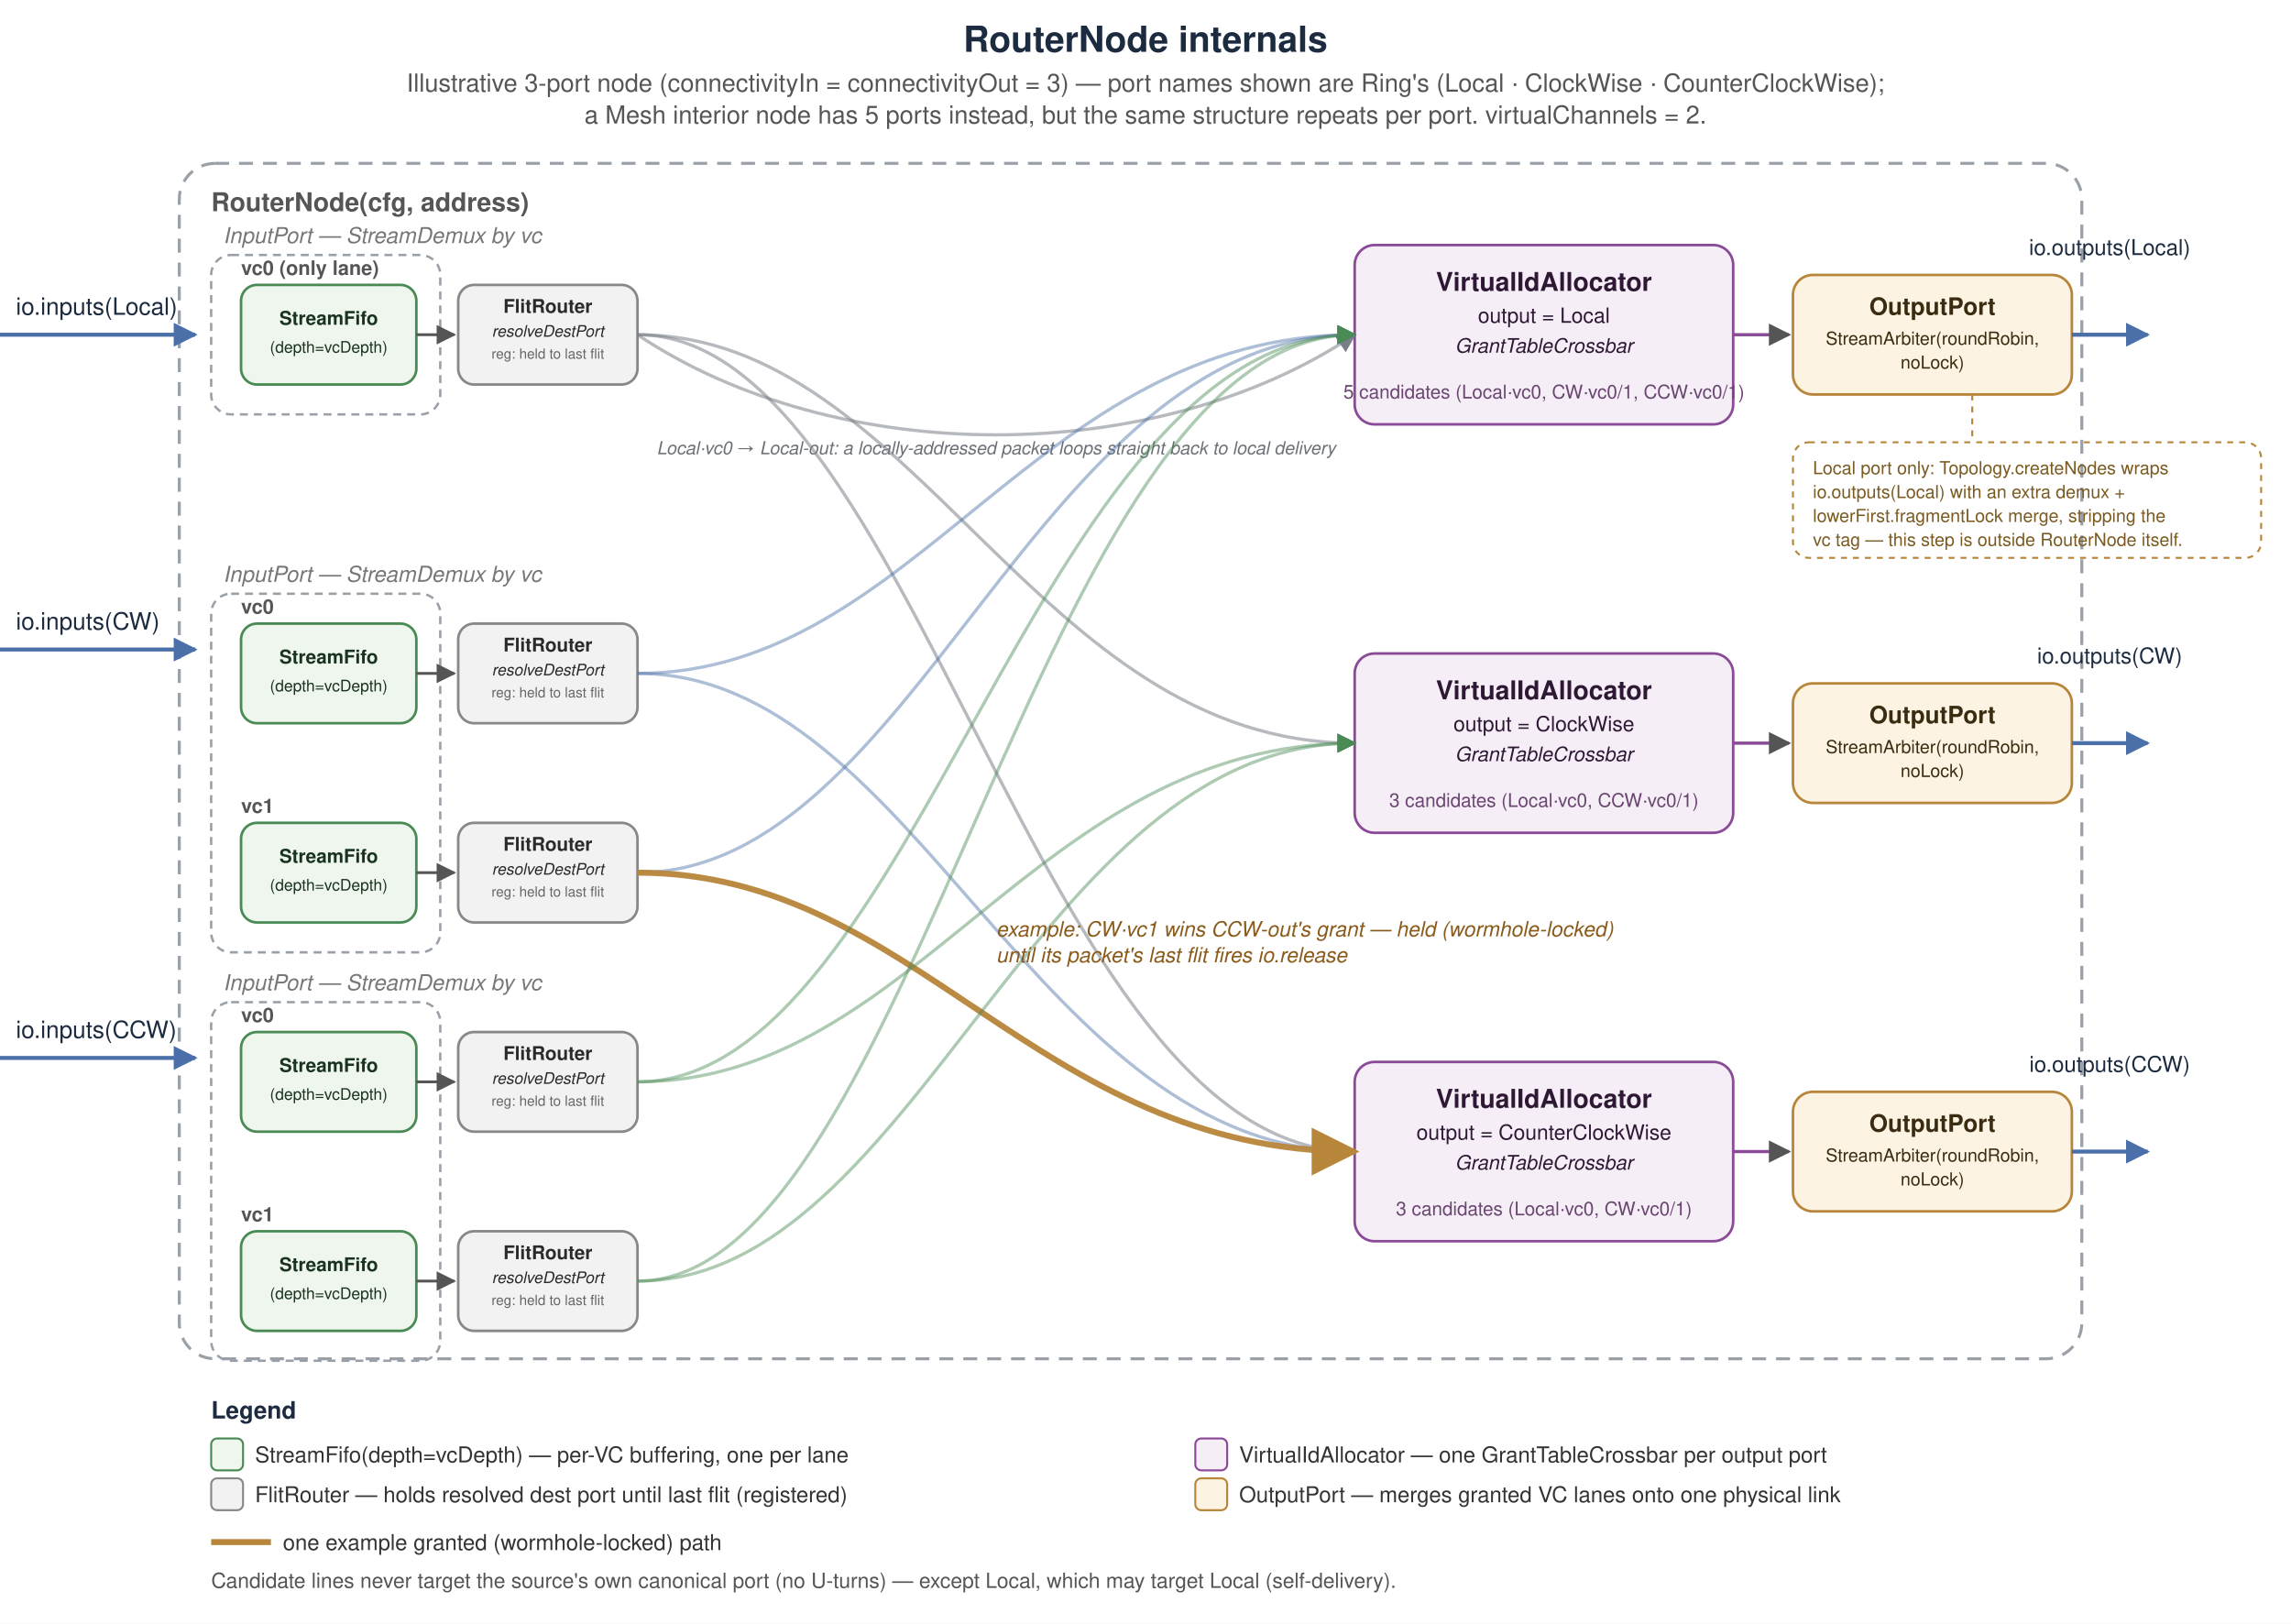
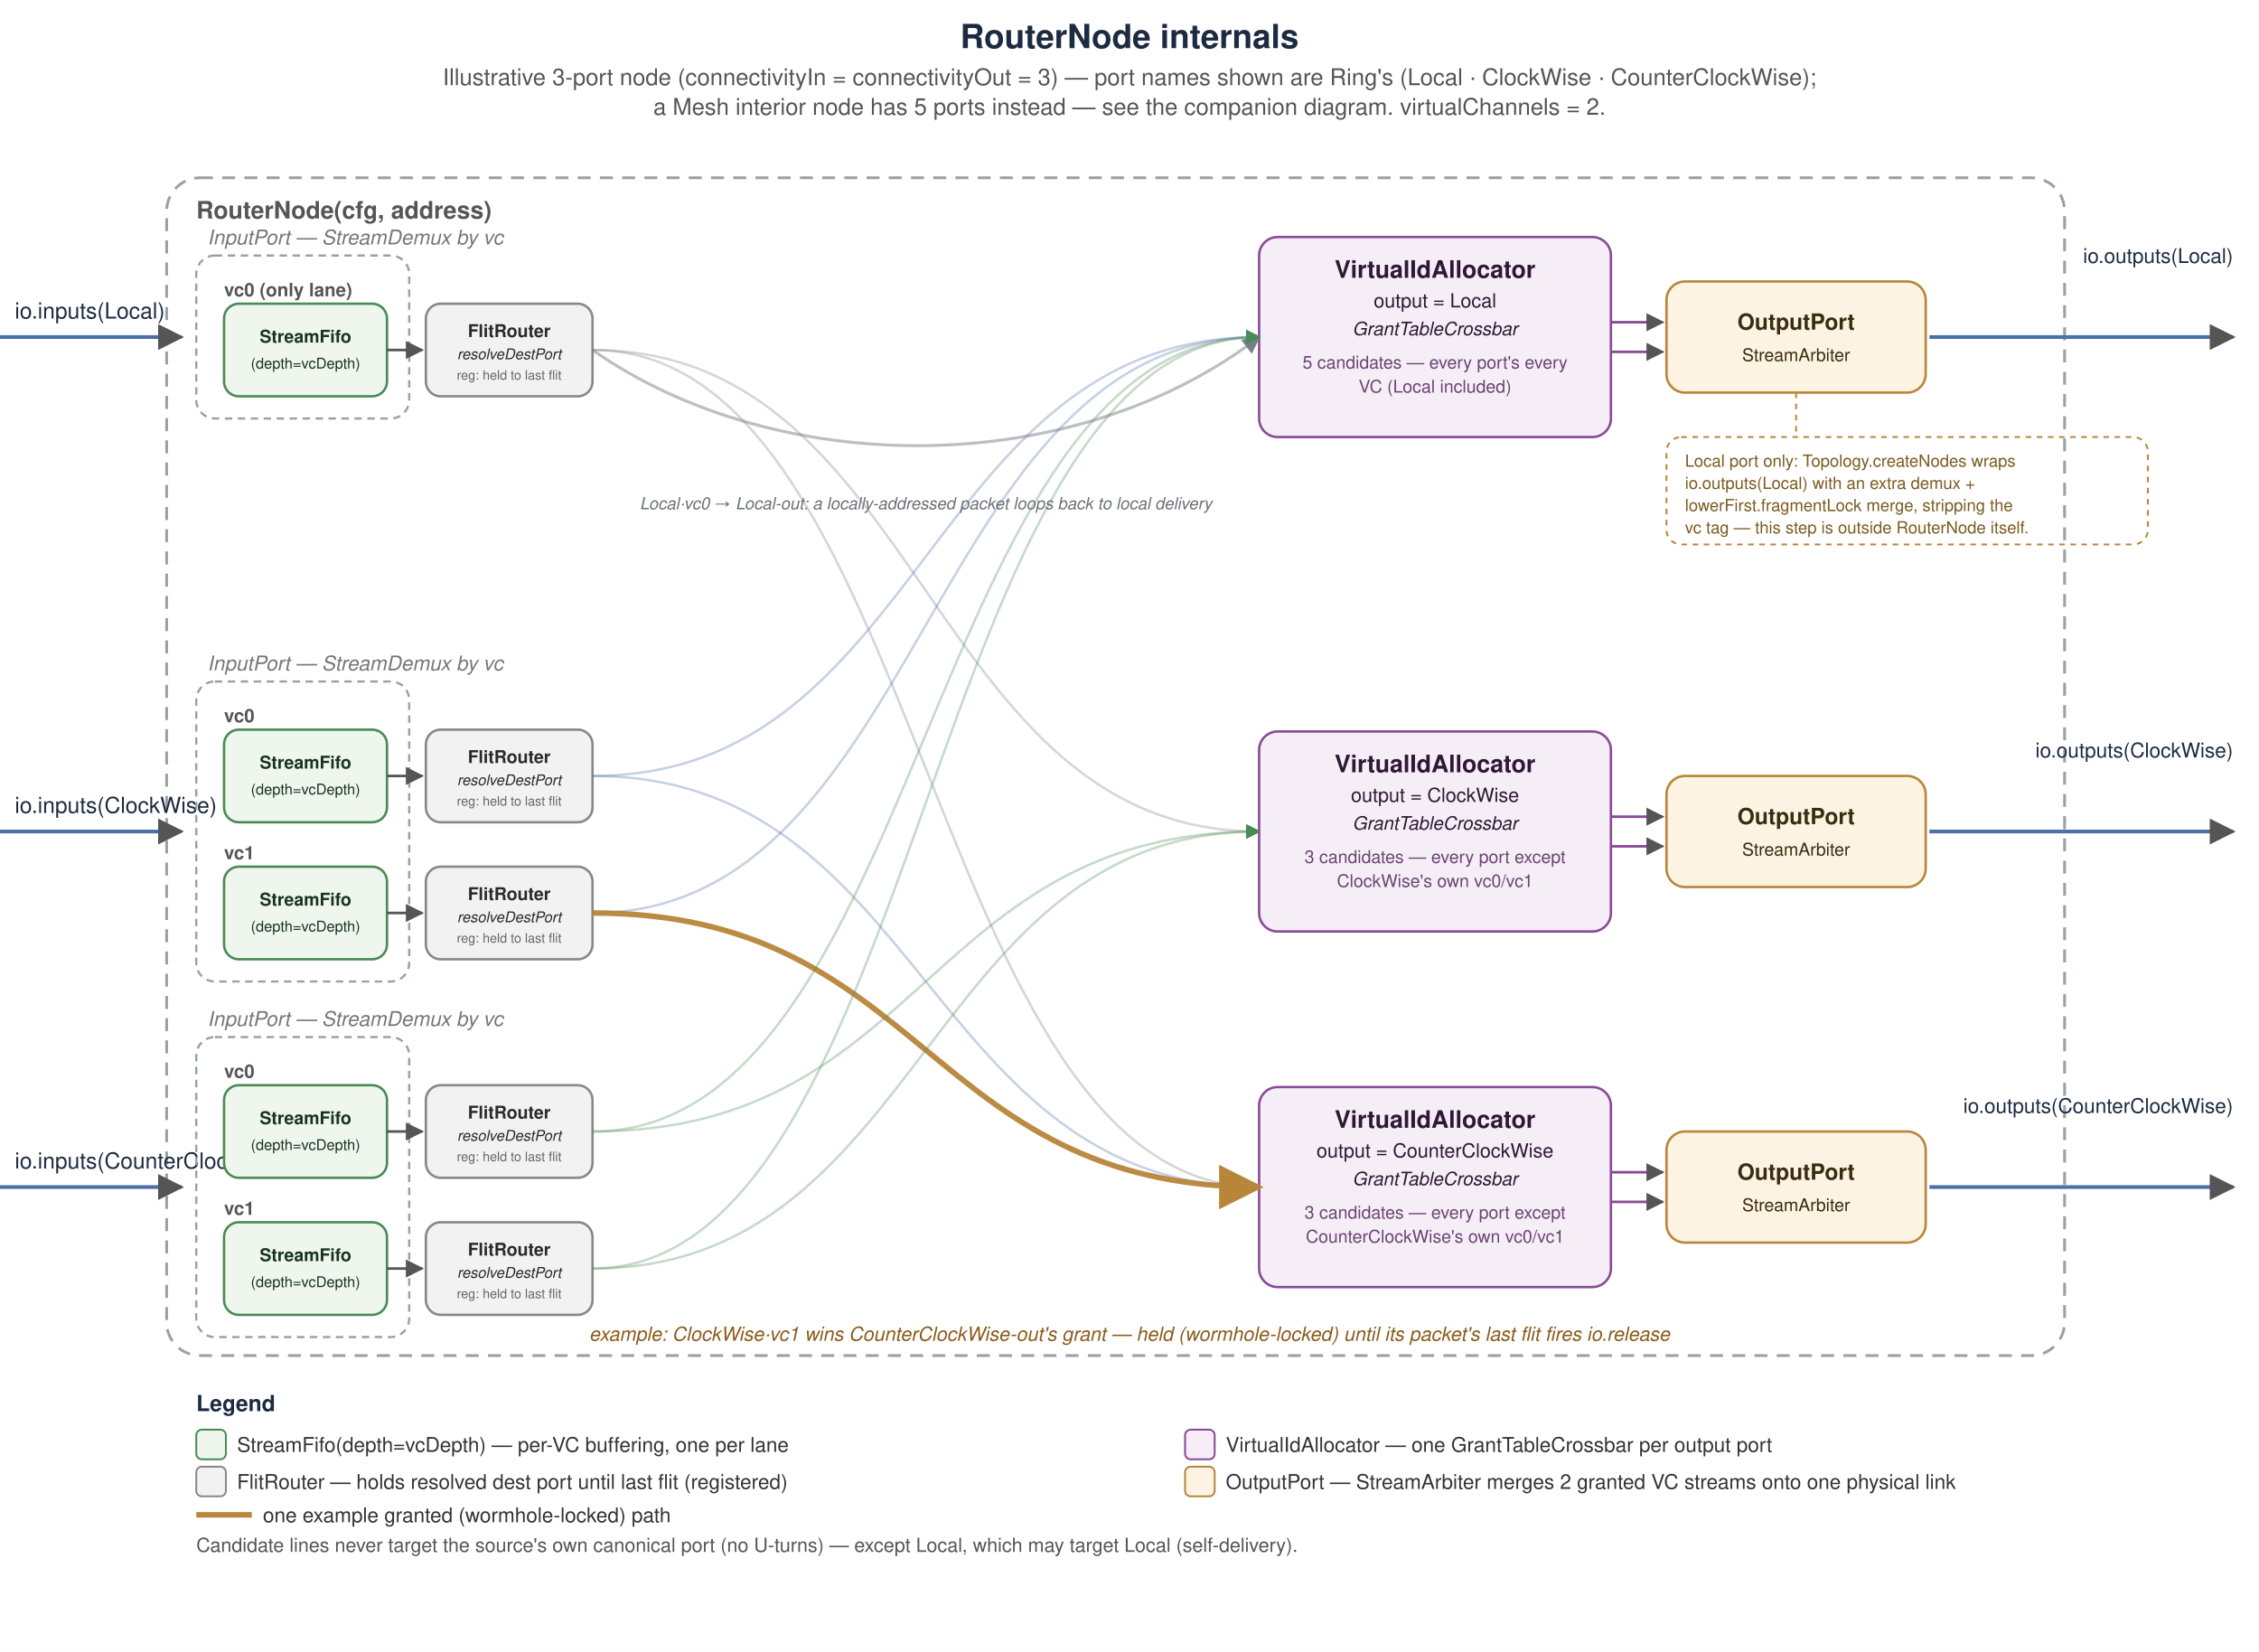
- <svg xmlns="http://www.w3.org/2000/svg" viewBox="0 0 1150 815" font-family="Segoe UI, Helvetica, Arial, sans-serif">
+ <svg xmlns="http://www.w3.org/2000/svg" viewBox="0 0 1220 892" font-family="Segoe UI, Helvetica, Arial, sans-serif">
  <defs>
    <marker id="arrowGray" viewBox="0 0 10 10" refX="9" refY="5" markerWidth="7" markerHeight="7" orient="auto-start-reverse">
      <path d="M0,0 L10,5 L0,10 z" fill="#555" />
    </marker>
-     <marker id="arrowSlate" viewBox="0 0 10 10" refX="9" refY="5" markerWidth="6" markerHeight="6" orient="auto-start-reverse">
+     <marker id="arrowC0" viewBox="0 0 10 10" refX="9" refY="5" markerWidth="6" markerHeight="6" orient="auto-start-reverse">
      <path d="M0,0 L10,5 L0,10 z" fill="#7a7f87" />
    </marker>
-     <marker id="arrowBlue" viewBox="0 0 10 10" refX="9" refY="5" markerWidth="6" markerHeight="6" orient="auto-start-reverse">
+     <marker id="arrowC1" viewBox="0 0 10 10" refX="9" refY="5" markerWidth="6" markerHeight="6" orient="auto-start-reverse">
      <path d="M0,0 L10,5 L0,10 z" fill="#4b6fa8" />
    </marker>
-     <marker id="arrowGreen" viewBox="0 0 10 10" refX="9" refY="5" markerWidth="6" markerHeight="6" orient="auto-start-reverse">
+     <marker id="arrowC2" viewBox="0 0 10 10" refX="9" refY="5" markerWidth="6" markerHeight="6" orient="auto-start-reverse">
      <path d="M0,0 L10,5 L0,10 z" fill="#4a8a55" />
+     </marker>
+     <marker id="arrowC3" viewBox="0 0 10 10" refX="9" refY="5" markerWidth="6" markerHeight="6" orient="auto-start-reverse">
+       <path d="M0,0 L10,5 L0,10 z" fill="#a5673f" />
+     </marker>
+     <marker id="arrowC4" viewBox="0 0 10 10" refX="9" refY="5" markerWidth="6" markerHeight="6" orient="auto-start-reverse">
+       <path d="M0,0 L10,5 L0,10 z" fill="#6a4c93" />
    </marker>
    <marker id="arrowAccent" viewBox="0 0 10 10" refX="9" refY="5" markerWidth="8" markerHeight="8" orient="auto-start-reverse">
      <path d="M0,0 L10,5 L0,10 z" fill="#b8863b" />
    </marker>
  </defs>
-   <rect x="0" y="0" width="1150" height="815" fill="#ffffff" />
-   <text x="575" y="26" text-anchor="middle" font-size="18" font-weight="600" fill="#1c2b40">RouterNode internals</text>
-   <text x="575" y="46" text-anchor="middle" font-size="12.5" fill="#555">
-     Illustrative 3-port node (connectivityIn = connectivityOut = 3) — port names shown are Ring's (Local · ClockWise · CounterClockWise);
-   </text>
-   <text x="575" y="62" text-anchor="middle" font-size="12.5" fill="#555">
-     a Mesh interior node has 5 ports instead, but the same structure repeats per port. virtualChannels = 2.
-   </text>
-   <rect x="90" y="82" width="955" height="600" rx="18" fill="none" stroke="#9aa0a8" stroke-width="1.5" stroke-dasharray="7,5" />
-   <text x="106" y="106" font-size="13" font-weight="600" fill="#555">RouterNode(cfg, address)</text>
-   <text x="8" y="158" font-size="12" fill="#1c2b40">io.inputs(Local)</text>
-   <line x1="0" y1="168" x2="98" y2="168" stroke="#4b6fa8" stroke-width="2" marker-end="url(#arrowBlue)" />
-   <text x="112" y="122" font-size="11" font-style="italic" fill="#777">InputPort — StreamDemux by vc</text>
-   <rect x="106" y="128" width="115" height="80" rx="10" fill="none" stroke="#9aa0a8" stroke-width="1.2" stroke-dasharray="4,3" />
-   <text x="121" y="138" font-size="10" font-weight="600" fill="#555">vc0 (only lane)</text>
-   <rect x="121" y="143" width="88" height="50" rx="8" fill="#eef6ee" stroke="#4a8a55" stroke-width="1.3" />
-   <text x="165" y="163" text-anchor="middle" font-size="9.5" font-weight="600" fill="#1a3320">StreamFifo</text>
-   <text x="165" y="177" text-anchor="middle" font-size="8" fill="#1a3320">(depth=vcDepth)</text>
-   <line x1="209" y1="168" x2="228" y2="168" stroke="#555" stroke-width="1.4" marker-end="url(#arrowGray)" />
-   <rect x="230" y="143" width="90" height="50" rx="8" fill="#f2f2f2" stroke="#888" stroke-width="1.3" />
-   <text x="275" y="157" text-anchor="middle" font-size="9.5" font-weight="600" fill="#2a2a2a">FlitRouter</text>
-   <text x="275" y="169" text-anchor="middle" font-size="8" font-style="italic" fill="#2a2a2a">resolveDestPort</text>
-   <text x="275" y="180" text-anchor="middle" font-size="7" fill="#666">reg: held to last flit</text>
-   <rect x="680" y="123" width="190" height="90" rx="10" fill="#f5eef7" stroke="#8a4a97" stroke-width="1.3" />
-   <text x="775" y="146" text-anchor="middle" font-size="13" font-weight="600" fill="#2f1834">VirtualIdAllocator</text>
-   <text x="775" y="162" text-anchor="middle" font-size="10.5" fill="#2f1834">output = Local</text>
-   <text x="775" y="177" text-anchor="middle" font-size="10" font-style="italic" fill="#2f1834">GrantTableCrossbar</text>
-   <text x="775" y="200" text-anchor="middle" font-size="9.5" fill="#6a4570">5 candidates (Local·vc0, CW·vc0/1, CCW·vc0/1)</text>
-   <line x1="870" y1="168" x2="898" y2="168" stroke="#8a4a97" stroke-width="1.6" marker-end="url(#arrowGray)" />
-   <rect x="900" y="138" width="140" height="60" rx="10" fill="#fdf3e3" stroke="#b8863b" stroke-width="1.3" />
-   <text x="970" y="158" text-anchor="middle" font-size="12" font-weight="600" fill="#3a2c10">OutputPort</text>
-   <text x="970" y="173" text-anchor="middle" font-size="9" fill="#3a2c10">StreamArbiter(roundRobin,</text>
-   <text x="970" y="185" text-anchor="middle" font-size="9" fill="#3a2c10">noLock)</text>
-   <line x1="1040" y1="168" x2="1078" y2="168" stroke="#4b6fa8" stroke-width="2" marker-end="url(#arrowBlue)" />
-   <text x="1059" y="128" text-anchor="middle" font-size="11" fill="#1c2b40">io.outputs(Local)</text>
-   <rect x="900" y="222" width="235" height="58" rx="8" fill="none" stroke="#b8863b" stroke-width="1" stroke-dasharray="3,3" />
-   <line x1="990" y1="198" x2="990" y2="222" stroke="#b8863b" stroke-width="1" stroke-dasharray="3,3" />
-   <text x="910" y="238" font-size="9" fill="#7a5a20">Local port only: Topology.createNodes wraps</text>
-   <text x="910" y="250" font-size="9" fill="#7a5a20">io.outputs(Local) with an extra demux +</text>
-   <text x="910" y="262" font-size="9" fill="#7a5a20">lowerFirst.fragmentLock merge, stripping the</text>
-   <text x="910" y="274" font-size="9" fill="#7a5a20">vc tag — this step is outside RouterNode itself.</text>
-   <text x="8" y="316" font-size="12" fill="#1c2b40">io.inputs(CW)</text>
-   <line x1="0" y1="326" x2="98" y2="326" stroke="#4b6fa8" stroke-width="2" marker-end="url(#arrowBlue)" />
-   <text x="112" y="292" font-size="11" font-style="italic" fill="#777">InputPort — StreamDemux by vc</text>
-   <rect x="106" y="298" width="115" height="180" rx="10" fill="none" stroke="#9aa0a8" stroke-width="1.2" stroke-dasharray="4,3" />
-   <text x="121" y="308" font-size="10" font-weight="600" fill="#555">vc0</text>
-   <rect x="121" y="313" width="88" height="50" rx="8" fill="#eef6ee" stroke="#4a8a55" stroke-width="1.3" />
-   <text x="165" y="333" text-anchor="middle" font-size="9.5" font-weight="600" fill="#1a3320">StreamFifo</text>
-   <text x="165" y="347" text-anchor="middle" font-size="8" fill="#1a3320">(depth=vcDepth)</text>
-   <line x1="209" y1="338" x2="228" y2="338" stroke="#555" stroke-width="1.4" marker-end="url(#arrowGray)" />
-   <rect x="230" y="313" width="90" height="50" rx="8" fill="#f2f2f2" stroke="#888" stroke-width="1.3" />
-   <text x="275" y="327" text-anchor="middle" font-size="9.5" font-weight="600" fill="#2a2a2a">FlitRouter</text>
-   <text x="275" y="339" text-anchor="middle" font-size="8" font-style="italic" fill="#2a2a2a">resolveDestPort</text>
-   <text x="275" y="350" text-anchor="middle" font-size="7" fill="#666">reg: held to last flit</text>
-   <text x="121" y="408" font-size="10" font-weight="600" fill="#555">vc1</text>
-   <rect x="121" y="413" width="88" height="50" rx="8" fill="#eef6ee" stroke="#4a8a55" stroke-width="1.3" />
-   <text x="165" y="433" text-anchor="middle" font-size="9.5" font-weight="600" fill="#1a3320">StreamFifo</text>
-   <text x="165" y="447" text-anchor="middle" font-size="8" fill="#1a3320">(depth=vcDepth)</text>
-   <line x1="209" y1="438" x2="228" y2="438" stroke="#555" stroke-width="1.4" marker-end="url(#arrowGray)" />
-   <rect x="230" y="413" width="90" height="50" rx="8" fill="#f2f2f2" stroke="#888" stroke-width="1.3" />
-   <text x="275" y="427" text-anchor="middle" font-size="9.5" font-weight="600" fill="#2a2a2a">FlitRouter</text>
-   <text x="275" y="439" text-anchor="middle" font-size="8" font-style="italic" fill="#2a2a2a">resolveDestPort</text>
-   <text x="275" y="450" text-anchor="middle" font-size="7" fill="#666">reg: held to last flit</text>
-   <rect x="680" y="328" width="190" height="90" rx="10" fill="#f5eef7" stroke="#8a4a97" stroke-width="1.3" />
-   <text x="775" y="351" text-anchor="middle" font-size="13" font-weight="600" fill="#2f1834">VirtualIdAllocator</text>
-   <text x="775" y="367" text-anchor="middle" font-size="10.5" fill="#2f1834">output = ClockWise</text>
-   <text x="775" y="382" text-anchor="middle" font-size="10" font-style="italic" fill="#2f1834">GrantTableCrossbar</text>
-   <text x="775" y="405" text-anchor="middle" font-size="9.5" fill="#6a4570">3 candidates (Local·vc0, CCW·vc0/1)</text>
-   <line x1="870" y1="373" x2="898" y2="373" stroke="#8a4a97" stroke-width="1.6" marker-end="url(#arrowGray)" />
-   <rect x="900" y="343" width="140" height="60" rx="10" fill="#fdf3e3" stroke="#b8863b" stroke-width="1.3" />
-   <text x="970" y="363" text-anchor="middle" font-size="12" font-weight="600" fill="#3a2c10">OutputPort</text>
-   <text x="970" y="378" text-anchor="middle" font-size="9" fill="#3a2c10">StreamArbiter(roundRobin,</text>
-   <text x="970" y="390" text-anchor="middle" font-size="9" fill="#3a2c10">noLock)</text>
-   <line x1="1040" y1="373" x2="1078" y2="373" stroke="#4b6fa8" stroke-width="2" marker-end="url(#arrowBlue)" />
-   <text x="1059" y="333" text-anchor="middle" font-size="11" fill="#1c2b40">io.outputs(CW)</text>
-   <text x="8" y="521" font-size="12" fill="#1c2b40">io.inputs(CCW)</text>
-   <line x1="0" y1="531" x2="98" y2="531" stroke="#4b6fa8" stroke-width="2" marker-end="url(#arrowBlue)" />
-   <text x="112" y="497" font-size="11" font-style="italic" fill="#777">InputPort — StreamDemux by vc</text>
-   <rect x="106" y="503" width="115" height="180" rx="10" fill="none" stroke="#9aa0a8" stroke-width="1.2" stroke-dasharray="4,3" />
-   <text x="121" y="513" font-size="10" font-weight="600" fill="#555">vc0</text>
-   <rect x="121" y="518" width="88" height="50" rx="8" fill="#eef6ee" stroke="#4a8a55" stroke-width="1.3" />
-   <text x="165" y="538" text-anchor="middle" font-size="9.5" font-weight="600" fill="#1a3320">StreamFifo</text>
-   <text x="165" y="552" text-anchor="middle" font-size="8" fill="#1a3320">(depth=vcDepth)</text>
-   <line x1="209" y1="543" x2="228" y2="543" stroke="#555" stroke-width="1.4" marker-end="url(#arrowGray)" />
-   <rect x="230" y="518" width="90" height="50" rx="8" fill="#f2f2f2" stroke="#888" stroke-width="1.3" />
-   <text x="275" y="532" text-anchor="middle" font-size="9.5" font-weight="600" fill="#2a2a2a">FlitRouter</text>
-   <text x="275" y="544" text-anchor="middle" font-size="8" font-style="italic" fill="#2a2a2a">resolveDestPort</text>
-   <text x="275" y="555" text-anchor="middle" font-size="7" fill="#666">reg: held to last flit</text>
-   <text x="121" y="613" font-size="10" font-weight="600" fill="#555">vc1</text>
-   <rect x="121" y="618" width="88" height="50" rx="8" fill="#eef6ee" stroke="#4a8a55" stroke-width="1.3" />
-   <text x="165" y="638" text-anchor="middle" font-size="9.5" font-weight="600" fill="#1a3320">StreamFifo</text>
-   <text x="165" y="652" text-anchor="middle" font-size="8" fill="#1a3320">(depth=vcDepth)</text>
-   <line x1="209" y1="643" x2="228" y2="643" stroke="#555" stroke-width="1.4" marker-end="url(#arrowGray)" />
-   <rect x="230" y="618" width="90" height="50" rx="8" fill="#f2f2f2" stroke="#888" stroke-width="1.3" />
-   <text x="275" y="632" text-anchor="middle" font-size="9.5" font-weight="600" fill="#2a2a2a">FlitRouter</text>
-   <text x="275" y="644" text-anchor="middle" font-size="8" font-style="italic" fill="#2a2a2a">resolveDestPort</text>
-   <text x="275" y="655" text-anchor="middle" font-size="7" fill="#666">reg: held to last flit</text>
-   <rect x="680" y="533" width="190" height="90" rx="10" fill="#f5eef7" stroke="#8a4a97" stroke-width="1.3" />
-   <text x="775" y="556" text-anchor="middle" font-size="13" font-weight="600" fill="#2f1834">VirtualIdAllocator</text>
-   <text x="775" y="572" text-anchor="middle" font-size="10.5" fill="#2f1834">output = CounterClockWise</text>
-   <text x="775" y="587" text-anchor="middle" font-size="10" font-style="italic" fill="#2f1834">GrantTableCrossbar</text>
-   <text x="775" y="610" text-anchor="middle" font-size="9.5" fill="#6a4570">3 candidates (Local·vc0, CW·vc0/1)</text>
-   <line x1="870" y1="578" x2="898" y2="578" stroke="#8a4a97" stroke-width="1.6" marker-end="url(#arrowGray)" />
-   <rect x="900" y="548" width="140" height="60" rx="10" fill="#fdf3e3" stroke="#b8863b" stroke-width="1.3" />
-   <text x="970" y="568" text-anchor="middle" font-size="12" font-weight="600" fill="#3a2c10">OutputPort</text>
-   <text x="970" y="583" text-anchor="middle" font-size="9" fill="#3a2c10">StreamArbiter(roundRobin,</text>
-   <text x="970" y="595" text-anchor="middle" font-size="9" fill="#3a2c10">noLock)</text>
-   <line x1="1040" y1="578" x2="1078" y2="578" stroke="#4b6fa8" stroke-width="2" marker-end="url(#arrowBlue)" />
-   <text x="1059" y="538" text-anchor="middle" font-size="11" fill="#1c2b40">io.outputs(CCW)</text>
-   <path d="M320,168 C 420,235 580,235 680,168" fill="none" stroke="#7a7f87" stroke-width="1.6" stroke-opacity="0.55" marker-end="url(#arrowSlate)" />
-   <text x="500" y="228" text-anchor="middle" font-size="9" font-style="italic" fill="#6b6f76">Local·vc0 → Local-out: a locally-addressed packet loops straight back to local delivery</text>
-   <path d="M320,168 C 460,168 520,373 680,373" fill="none" stroke="#7a7f87" stroke-width="1.6" stroke-opacity="0.55" marker-end="url(#arrowSlate)" />
-   <path d="M320,168 C 460,168 520,578 680,578" fill="none" stroke="#7a7f87" stroke-width="1.6" stroke-opacity="0.55" marker-end="url(#arrowSlate)" />
-   <path d="M320,338 C 460,338 520,168 680,168" fill="none" stroke="#4b6fa8" stroke-width="1.6" stroke-opacity="0.45" marker-end="url(#arrowBlue)" />
-   <path d="M320,338 C 460,338 520,578 680,578" fill="none" stroke="#4b6fa8" stroke-width="1.6" stroke-opacity="0.45" marker-end="url(#arrowBlue)" />
-   <path d="M320,438 C 460,438 520,168 680,168" fill="none" stroke="#4b6fa8" stroke-width="1.6" stroke-opacity="0.45" marker-end="url(#arrowBlue)" />
-   <path d="M320,438 C 460,438 520,578 680,578" fill="none" stroke="#b8863b" stroke-width="3" stroke-opacity="0.95" marker-end="url(#arrowAccent)" />
-   <path d="M320,543 C 460,543 520,168 680,168" fill="none" stroke="#4a8a55" stroke-width="1.6" stroke-opacity="0.45" marker-end="url(#arrowGreen)" />
-   <path d="M320,543 C 460,543 520,373 680,373" fill="none" stroke="#4a8a55" stroke-width="1.6" stroke-opacity="0.45" marker-end="url(#arrowGreen)" />
-   <path d="M320,643 C 460,643 520,168 680,168" fill="none" stroke="#4a8a55" stroke-width="1.6" stroke-opacity="0.45" marker-end="url(#arrowGreen)" />
-   <path d="M320,643 C 460,643 520,373 680,373" fill="none" stroke="#4a8a55" stroke-width="1.6" stroke-opacity="0.45" marker-end="url(#arrowGreen)" />
-   <text x="500" y="470" font-size="10.5" font-style="italic" fill="#8a5a1a">example: CW·vc1 wins CCW-out's grant — held (wormhole-locked)</text>
-   <text x="500" y="483" font-size="10.5" font-style="italic" fill="#8a5a1a">until its packet's last flit fires io.release</text>
-   <text x="106" y="712" font-size="12" font-weight="600" fill="#1c2b40">Legend</text>
-   <rect x="106" y="722" width="16" height="16" rx="3" fill="#eef6ee" stroke="#4a8a55" />
-   <text x="128" y="734" font-size="11" fill="#333">StreamFifo(depth=vcDepth) — per-VC buffering, one per lane</text>
-   <rect x="106" y="742" width="16" height="16" rx="3" fill="#f2f2f2" stroke="#888" />
-   <text x="128" y="754" font-size="11" fill="#333">FlitRouter — holds resolved dest port until last flit (registered)</text>
-   <rect x="600" y="722" width="16" height="16" rx="3" fill="#f5eef7" stroke="#8a4a97" />
-   <text x="622" y="734" font-size="11" fill="#333">VirtualIdAllocator — one GrantTableCrossbar per output port</text>
-   <rect x="600" y="742" width="16" height="16" rx="3" fill="#fdf3e3" stroke="#b8863b" />
-   <text x="622" y="754" font-size="11" fill="#333">OutputPort — merges granted VC lanes onto one physical link</text>
-   <line x1="106" y1="774" x2="136" y2="774" stroke="#b8863b" stroke-width="3" />
-   <text x="142" y="778" font-size="11" fill="#333">one example granted (wormhole-locked) path</text>
-   <text x="106" y="797" font-size="10.5" fill="#555">Candidate lines never target the source's own canonical port (no U-turns) — except Local, which may target Local (self-delivery).</text>
+   <rect x="0" y="0" width="1220" height="892" fill="#ffffff" />
+   <text x="610.0" y="26" text-anchor="middle" font-size="18" font-weight="600" fill="#1c2b40">RouterNode internals</text>
+   <text x="610.0" y="46" text-anchor="middle" font-size="12.5" fill="#555">Illustrative 3-port node (connectivityIn = connectivityOut = 3) — port names shown are Ring's (Local · ClockWise · CounterClockWise);</text>
+   <text x="610.0" y="62" text-anchor="middle" font-size="12.5" fill="#555">a Mesh interior node has 5 ports instead — see the companion diagram. virtualChannels = 2.</text>
+   <rect x="90" y="96" width="1025" height="636" rx="18" fill="none" stroke="#9aa0a8" stroke-width="1.5" stroke-dasharray="7,5" />
+   <text x="106" y="118" font-size="13" font-weight="600" fill="#555">RouterNode(cfg, address)</text>
+   <text x="8" y="172" font-size="12" fill="#1c2b40">io.inputs(Local)</text>
+   <line x1="0" y1="182" x2="98" y2="182" stroke="#4b6fa8" stroke-width="2" marker-end="url(#arrowGray)" />
+   <text x="112" y="132" font-size="11" font-style="italic" fill="#777">InputPort — StreamDemux by vc</text>
+   <rect x="106" y="138" width="115" height="88" rx="10" fill="none" stroke="#9aa0a8" stroke-width="1.2" stroke-dasharray="4,3" />
+   <text x="121" y="160" font-size="10" font-weight="600" fill="#555">vc0 (only lane)</text>
+   <rect x="121" y="164" width="88" height="50" rx="8" fill="#eef6ee" stroke="#4a8a55" stroke-width="1.3" />
+   <text x="165" y="185" text-anchor="middle" font-size="9.5" font-weight="600" fill="#1a3320">StreamFifo</text>
+   <text x="165" y="199" text-anchor="middle" font-size="8" fill="#1a3320">(depth=vcDepth)</text>
+   <line x1="209" y1="189" x2="228" y2="189" stroke="#555" stroke-width="1.4" marker-end="url(#arrowGray)" />
+   <rect x="230" y="164" width="90" height="50" rx="8" fill="#f2f2f2" stroke="#888" stroke-width="1.3" />
+   <text x="275" y="182" text-anchor="middle" font-size="9.5" font-weight="600" fill="#2a2a2a">FlitRouter</text>
+   <text x="275" y="194" text-anchor="middle" font-size="8" font-style="italic" fill="#2a2a2a">resolveDestPort</text>
+   <text x="275" y="205" text-anchor="middle" font-size="7" fill="#666">reg: held to last flit</text>
+   <rect x="680" y="128" width="190" height="108" rx="10" fill="#f5eef7" stroke="#8a4a97" stroke-width="1.3" />
+   <text x="775" y="150" text-anchor="middle" font-size="13" font-weight="600" fill="#2f1834">VirtualIdAllocator</text>
+   <text x="775" y="166" text-anchor="middle" font-size="10.5" fill="#2f1834">output = Local</text>
+   <text x="775" y="181" text-anchor="middle" font-size="10" font-style="italic" fill="#2f1834">GrantTableCrossbar</text>
+   <text x="775" y="199" text-anchor="middle" font-size="9.5" fill="#6a4570">5 candidates — every port's every</text>
+   <text x="775" y="212" text-anchor="middle" font-size="9.5" fill="#6a4570">VC (Local included)</text>
+   <line x1="870" y1="174" x2="898" y2="174" stroke="#8a4a97" stroke-width="1.4" marker-end="url(#arrowGray)" />
+   <line x1="870" y1="190" x2="898" y2="190" stroke="#8a4a97" stroke-width="1.4" marker-end="url(#arrowGray)" />
+   <rect x="900" y="152" width="140" height="60" rx="10" fill="#fdf3e3" stroke="#b8863b" stroke-width="1.3" />
+   <text x="970" y="178" text-anchor="middle" font-size="12" font-weight="600" fill="#3a2c10">OutputPort</text>
+   <text x="970" y="195" text-anchor="middle" font-size="9.5" fill="#3a2c10">StreamArbiter</text>
+   <line x1="1042" y1="182" x2="1206" y2="182" stroke="#4b6fa8" stroke-width="2" marker-end="url(#arrowGray)" />
+   <text x="1206" y="142" text-anchor="end" font-size="11" fill="#1c2b40">io.outputs(Local)</text>
+   <rect x="900" y="236" width="260" height="58" rx="8" fill="none" stroke="#b8863b" stroke-width="1" stroke-dasharray="3,3" />
+   <line x1="970" y1="212" x2="970" y2="236" stroke="#b8863b" stroke-width="1" stroke-dasharray="3,3" />
+   <text x="910" y="252" font-size="9" fill="#7a5a20">Local port only: Topology.createNodes wraps</text>
+   <text x="910" y="264" font-size="9" fill="#7a5a20">io.outputs(Local) with an extra demux +</text>
+   <text x="910" y="276" font-size="9" fill="#7a5a20">lowerFirst.fragmentLock merge, stripping the</text>
+   <text x="910" y="288" font-size="9" fill="#7a5a20">vc tag — this step is outside RouterNode itself.</text>
+   <text x="8" y="439" font-size="12" fill="#1c2b40">io.inputs(ClockWise)</text>
+   <line x1="0" y1="449" x2="98" y2="449" stroke="#4b6fa8" stroke-width="2" marker-end="url(#arrowGray)" />
+   <text x="112" y="362" font-size="11" font-style="italic" fill="#777">InputPort — StreamDemux by vc</text>
+   <rect x="106" y="368" width="115" height="162" rx="10" fill="none" stroke="#9aa0a8" stroke-width="1.2" stroke-dasharray="4,3" />
+   <text x="121" y="390" font-size="10" font-weight="600" fill="#555">vc0</text>
+   <rect x="121" y="394" width="88" height="50" rx="8" fill="#eef6ee" stroke="#4a8a55" stroke-width="1.3" />
+   <text x="165" y="415" text-anchor="middle" font-size="9.5" font-weight="600" fill="#1a3320">StreamFifo</text>
+   <text x="165" y="429" text-anchor="middle" font-size="8" fill="#1a3320">(depth=vcDepth)</text>
+   <line x1="209" y1="419" x2="228" y2="419" stroke="#555" stroke-width="1.4" marker-end="url(#arrowGray)" />
+   <rect x="230" y="394" width="90" height="50" rx="8" fill="#f2f2f2" stroke="#888" stroke-width="1.3" />
+   <text x="275" y="412" text-anchor="middle" font-size="9.5" font-weight="600" fill="#2a2a2a">FlitRouter</text>
+   <text x="275" y="424" text-anchor="middle" font-size="8" font-style="italic" fill="#2a2a2a">resolveDestPort</text>
+   <text x="275" y="435" text-anchor="middle" font-size="7" fill="#666">reg: held to last flit</text>
+   <text x="121" y="464" font-size="10" font-weight="600" fill="#555">vc1</text>
+   <rect x="121" y="468" width="88" height="50" rx="8" fill="#eef6ee" stroke="#4a8a55" stroke-width="1.3" />
+   <text x="165" y="489" text-anchor="middle" font-size="9.5" font-weight="600" fill="#1a3320">StreamFifo</text>
+   <text x="165" y="503" text-anchor="middle" font-size="8" fill="#1a3320">(depth=vcDepth)</text>
+   <line x1="209" y1="493" x2="228" y2="493" stroke="#555" stroke-width="1.4" marker-end="url(#arrowGray)" />
+   <rect x="230" y="468" width="90" height="50" rx="8" fill="#f2f2f2" stroke="#888" stroke-width="1.3" />
+   <text x="275" y="486" text-anchor="middle" font-size="9.5" font-weight="600" fill="#2a2a2a">FlitRouter</text>
+   <text x="275" y="498" text-anchor="middle" font-size="8" font-style="italic" fill="#2a2a2a">resolveDestPort</text>
+   <text x="275" y="509" text-anchor="middle" font-size="7" fill="#666">reg: held to last flit</text>
+   <rect x="680" y="395" width="190" height="108" rx="10" fill="#f5eef7" stroke="#8a4a97" stroke-width="1.3" />
+   <text x="775" y="417" text-anchor="middle" font-size="13" font-weight="600" fill="#2f1834">VirtualIdAllocator</text>
+   <text x="775" y="433" text-anchor="middle" font-size="10.5" fill="#2f1834">output = ClockWise</text>
+   <text x="775" y="448" text-anchor="middle" font-size="10" font-style="italic" fill="#2f1834">GrantTableCrossbar</text>
+   <text x="775" y="466" text-anchor="middle" font-size="9.5" fill="#6a4570">3 candidates — every port except</text>
+   <text x="775" y="479" text-anchor="middle" font-size="9.5" fill="#6a4570">ClockWise's own vc0/vc1</text>
+   <line x1="870" y1="441" x2="898" y2="441" stroke="#8a4a97" stroke-width="1.4" marker-end="url(#arrowGray)" />
+   <line x1="870" y1="457" x2="898" y2="457" stroke="#8a4a97" stroke-width="1.4" marker-end="url(#arrowGray)" />
+   <rect x="900" y="419" width="140" height="60" rx="10" fill="#fdf3e3" stroke="#b8863b" stroke-width="1.3" />
+   <text x="970" y="445" text-anchor="middle" font-size="12" font-weight="600" fill="#3a2c10">OutputPort</text>
+   <text x="970" y="462" text-anchor="middle" font-size="9.5" fill="#3a2c10">StreamArbiter</text>
+   <line x1="1042" y1="449" x2="1206" y2="449" stroke="#4b6fa8" stroke-width="2" marker-end="url(#arrowGray)" />
+   <text x="1206" y="409" text-anchor="end" font-size="11" fill="#1c2b40">io.outputs(ClockWise)</text>
+   <text x="8" y="631" font-size="12" fill="#1c2b40">io.inputs(CounterClockWise)</text>
+   <line x1="0" y1="641" x2="98" y2="641" stroke="#4b6fa8" stroke-width="2" marker-end="url(#arrowGray)" />
+   <text x="112" y="554" font-size="11" font-style="italic" fill="#777">InputPort — StreamDemux by vc</text>
+   <rect x="106" y="560" width="115" height="162" rx="10" fill="none" stroke="#9aa0a8" stroke-width="1.2" stroke-dasharray="4,3" />
+   <text x="121" y="582" font-size="10" font-weight="600" fill="#555">vc0</text>
+   <rect x="121" y="586" width="88" height="50" rx="8" fill="#eef6ee" stroke="#4a8a55" stroke-width="1.3" />
+   <text x="165" y="607" text-anchor="middle" font-size="9.5" font-weight="600" fill="#1a3320">StreamFifo</text>
+   <text x="165" y="621" text-anchor="middle" font-size="8" fill="#1a3320">(depth=vcDepth)</text>
+   <line x1="209" y1="611" x2="228" y2="611" stroke="#555" stroke-width="1.4" marker-end="url(#arrowGray)" />
+   <rect x="230" y="586" width="90" height="50" rx="8" fill="#f2f2f2" stroke="#888" stroke-width="1.3" />
+   <text x="275" y="604" text-anchor="middle" font-size="9.5" font-weight="600" fill="#2a2a2a">FlitRouter</text>
+   <text x="275" y="616" text-anchor="middle" font-size="8" font-style="italic" fill="#2a2a2a">resolveDestPort</text>
+   <text x="275" y="627" text-anchor="middle" font-size="7" fill="#666">reg: held to last flit</text>
+   <text x="121" y="656" font-size="10" font-weight="600" fill="#555">vc1</text>
+   <rect x="121" y="660" width="88" height="50" rx="8" fill="#eef6ee" stroke="#4a8a55" stroke-width="1.3" />
+   <text x="165" y="681" text-anchor="middle" font-size="9.5" font-weight="600" fill="#1a3320">StreamFifo</text>
+   <text x="165" y="695" text-anchor="middle" font-size="8" fill="#1a3320">(depth=vcDepth)</text>
+   <line x1="209" y1="685" x2="228" y2="685" stroke="#555" stroke-width="1.4" marker-end="url(#arrowGray)" />
+   <rect x="230" y="660" width="90" height="50" rx="8" fill="#f2f2f2" stroke="#888" stroke-width="1.3" />
+   <text x="275" y="678" text-anchor="middle" font-size="9.5" font-weight="600" fill="#2a2a2a">FlitRouter</text>
+   <text x="275" y="690" text-anchor="middle" font-size="8" font-style="italic" fill="#2a2a2a">resolveDestPort</text>
+   <text x="275" y="701" text-anchor="middle" font-size="7" fill="#666">reg: held to last flit</text>
+   <rect x="680" y="587" width="190" height="108" rx="10" fill="#f5eef7" stroke="#8a4a97" stroke-width="1.3" />
+   <text x="775" y="609" text-anchor="middle" font-size="13" font-weight="600" fill="#2f1834">VirtualIdAllocator</text>
+   <text x="775" y="625" text-anchor="middle" font-size="10.5" fill="#2f1834">output = CounterClockWise</text>
+   <text x="775" y="640" text-anchor="middle" font-size="10" font-style="italic" fill="#2f1834">GrantTableCrossbar</text>
+   <text x="775" y="658" text-anchor="middle" font-size="9.5" fill="#6a4570">3 candidates — every port except</text>
+   <text x="775" y="671" text-anchor="middle" font-size="9.5" fill="#6a4570">CounterClockWise's own vc0/vc1</text>
+   <line x1="870" y1="633" x2="898" y2="633" stroke="#8a4a97" stroke-width="1.4" marker-end="url(#arrowGray)" />
+   <line x1="870" y1="649" x2="898" y2="649" stroke="#8a4a97" stroke-width="1.4" marker-end="url(#arrowGray)" />
+   <rect x="900" y="611" width="140" height="60" rx="10" fill="#fdf3e3" stroke="#b8863b" stroke-width="1.3" />
+   <text x="970" y="637" text-anchor="middle" font-size="12" font-weight="600" fill="#3a2c10">OutputPort</text>
+   <text x="970" y="654" text-anchor="middle" font-size="9.5" fill="#3a2c10">StreamArbiter</text>
+   <line x1="1042" y1="641" x2="1206" y2="641" stroke="#4b6fa8" stroke-width="2" marker-end="url(#arrowGray)" />
+   <text x="1206" y="601" text-anchor="end" font-size="11" fill="#1c2b40">io.outputs(CounterClockWise)</text>
+   <path d="M320,189 C 420,259 580,259 680,182" fill="none" stroke="#7a7f87" stroke-width="1.6" stroke-opacity="0.5" marker-end="url(#arrowC0)" />
+   <text x="500" y="275" text-anchor="middle" font-size="9" font-style="italic" fill="#6b6f76">Local·vc0 → Local-out: a locally-addressed packet loops back to local delivery</text>
+   <path d="M320,189 C 500,189 500,449 680,449" fill="none" stroke="#7a7f87" stroke-width="1.3" stroke-opacity="0.32" marker-end="url(#arrowC0)" />
+   <path d="M320,189 C 500,189 500,641 680,641" fill="none" stroke="#7a7f87" stroke-width="1.3" stroke-opacity="0.32" marker-end="url(#arrowC0)" />
+   <path d="M320,419 C 500,419 500,182 680,182" fill="none" stroke="#4b6fa8" stroke-width="1.3" stroke-opacity="0.32" marker-end="url(#arrowC1)" />
+   <path d="M320,419 C 500,419 500,641 680,641" fill="none" stroke="#4b6fa8" stroke-width="1.3" stroke-opacity="0.32" marker-end="url(#arrowC1)" />
+   <path d="M320,493 C 500,493 500,182 680,182" fill="none" stroke="#4b6fa8" stroke-width="1.3" stroke-opacity="0.32" marker-end="url(#arrowC1)" />
+   <path d="M320,493 C 500,493 500,641 680,641" fill="none" stroke="#b8863b" stroke-width="3" stroke-opacity="0.95" marker-end="url(#arrowAccent)" />
+   <path d="M320,611 C 500,611 500,182 680,182" fill="none" stroke="#4a8a55" stroke-width="1.3" stroke-opacity="0.32" marker-end="url(#arrowC2)" />
+   <path d="M320,611 C 500,611 500,449 680,449" fill="none" stroke="#4a8a55" stroke-width="1.3" stroke-opacity="0.32" marker-end="url(#arrowC2)" />
+   <path d="M320,685 C 500,685 500,182 680,182" fill="none" stroke="#4a8a55" stroke-width="1.3" stroke-opacity="0.32" marker-end="url(#arrowC2)" />
+   <path d="M320,685 C 500,685 500,449 680,449" fill="none" stroke="#4a8a55" stroke-width="1.3" stroke-opacity="0.32" marker-end="url(#arrowC2)" />
+   <text x="610" y="724" text-anchor="middle" font-size="10.5" font-style="italic" fill="#8a5a1a">example: ClockWise·vc1 wins CounterClockWise-out's grant — held (wormhole-locked) until its packet's last flit fires io.release</text>
+   <text x="106" y="762" font-size="12" font-weight="600" fill="#1c2b40">Legend</text>
+   <rect x="106" y="772" width="16" height="16" rx="3" fill="#eef6ee" stroke="#4a8a55" />
+   <text x="128" y="784" font-size="11" fill="#333">StreamFifo(depth=vcDepth) — per-VC buffering, one per lane</text>
+   <rect x="106" y="792" width="16" height="16" rx="3" fill="#f2f2f2" stroke="#888" />
+   <text x="128" y="804" font-size="11" fill="#333">FlitRouter — holds resolved dest port until last flit (registered)</text>
+   <rect x="640" y="772" width="16" height="16" rx="3" fill="#f5eef7" stroke="#8a4a97" />
+   <text x="662" y="784" font-size="11" fill="#333">VirtualIdAllocator — one GrantTableCrossbar per output port</text>
+   <rect x="640" y="792" width="16" height="16" rx="3" fill="#fdf3e3" stroke="#b8863b" />
+   <text x="662" y="804" font-size="11" fill="#333">OutputPort — StreamArbiter merges 2 granted VC streams onto one physical link</text>
+   <line x1="106" y1="818" x2="136" y2="818" stroke="#b8863b" stroke-width="3" />
+   <text x="142" y="822" font-size="11" fill="#333">one example granted (wormhole-locked) path</text>
+   <text x="106" y="838" font-size="10.5" fill="#555">Candidate lines never target the source's own canonical port (no U-turns) — except Local, which may target Local (self-delivery).</text>
</svg>
